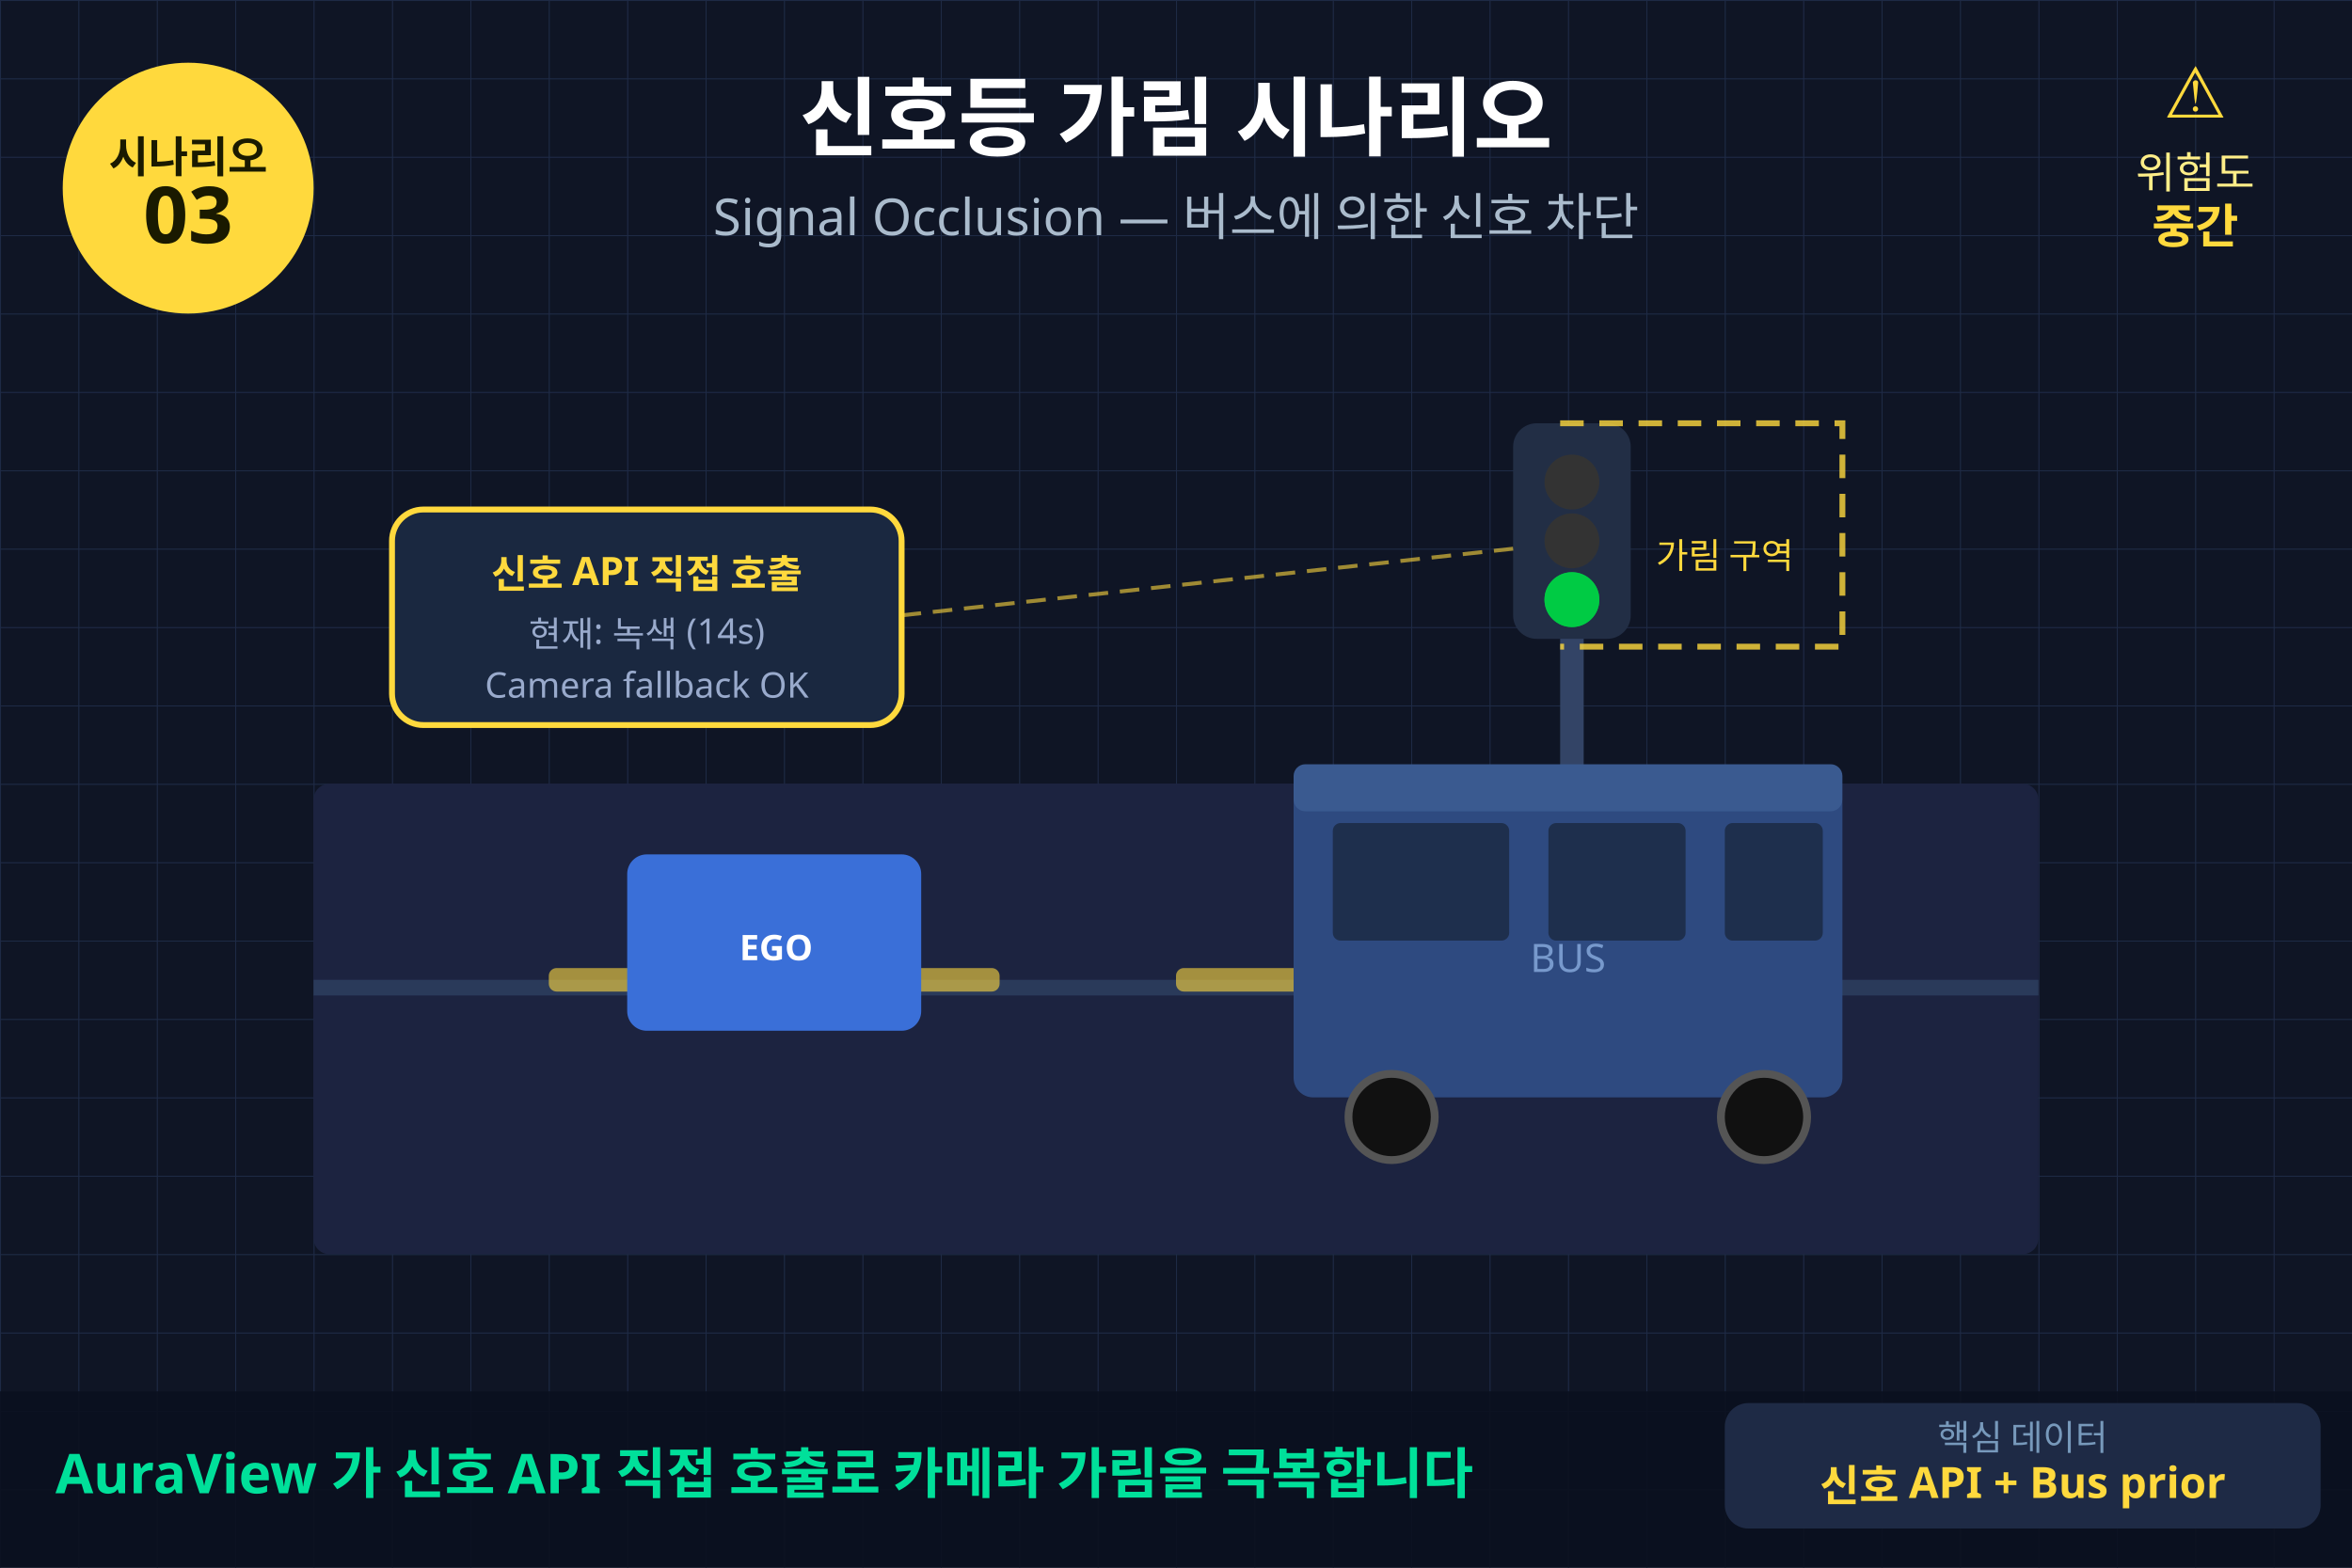
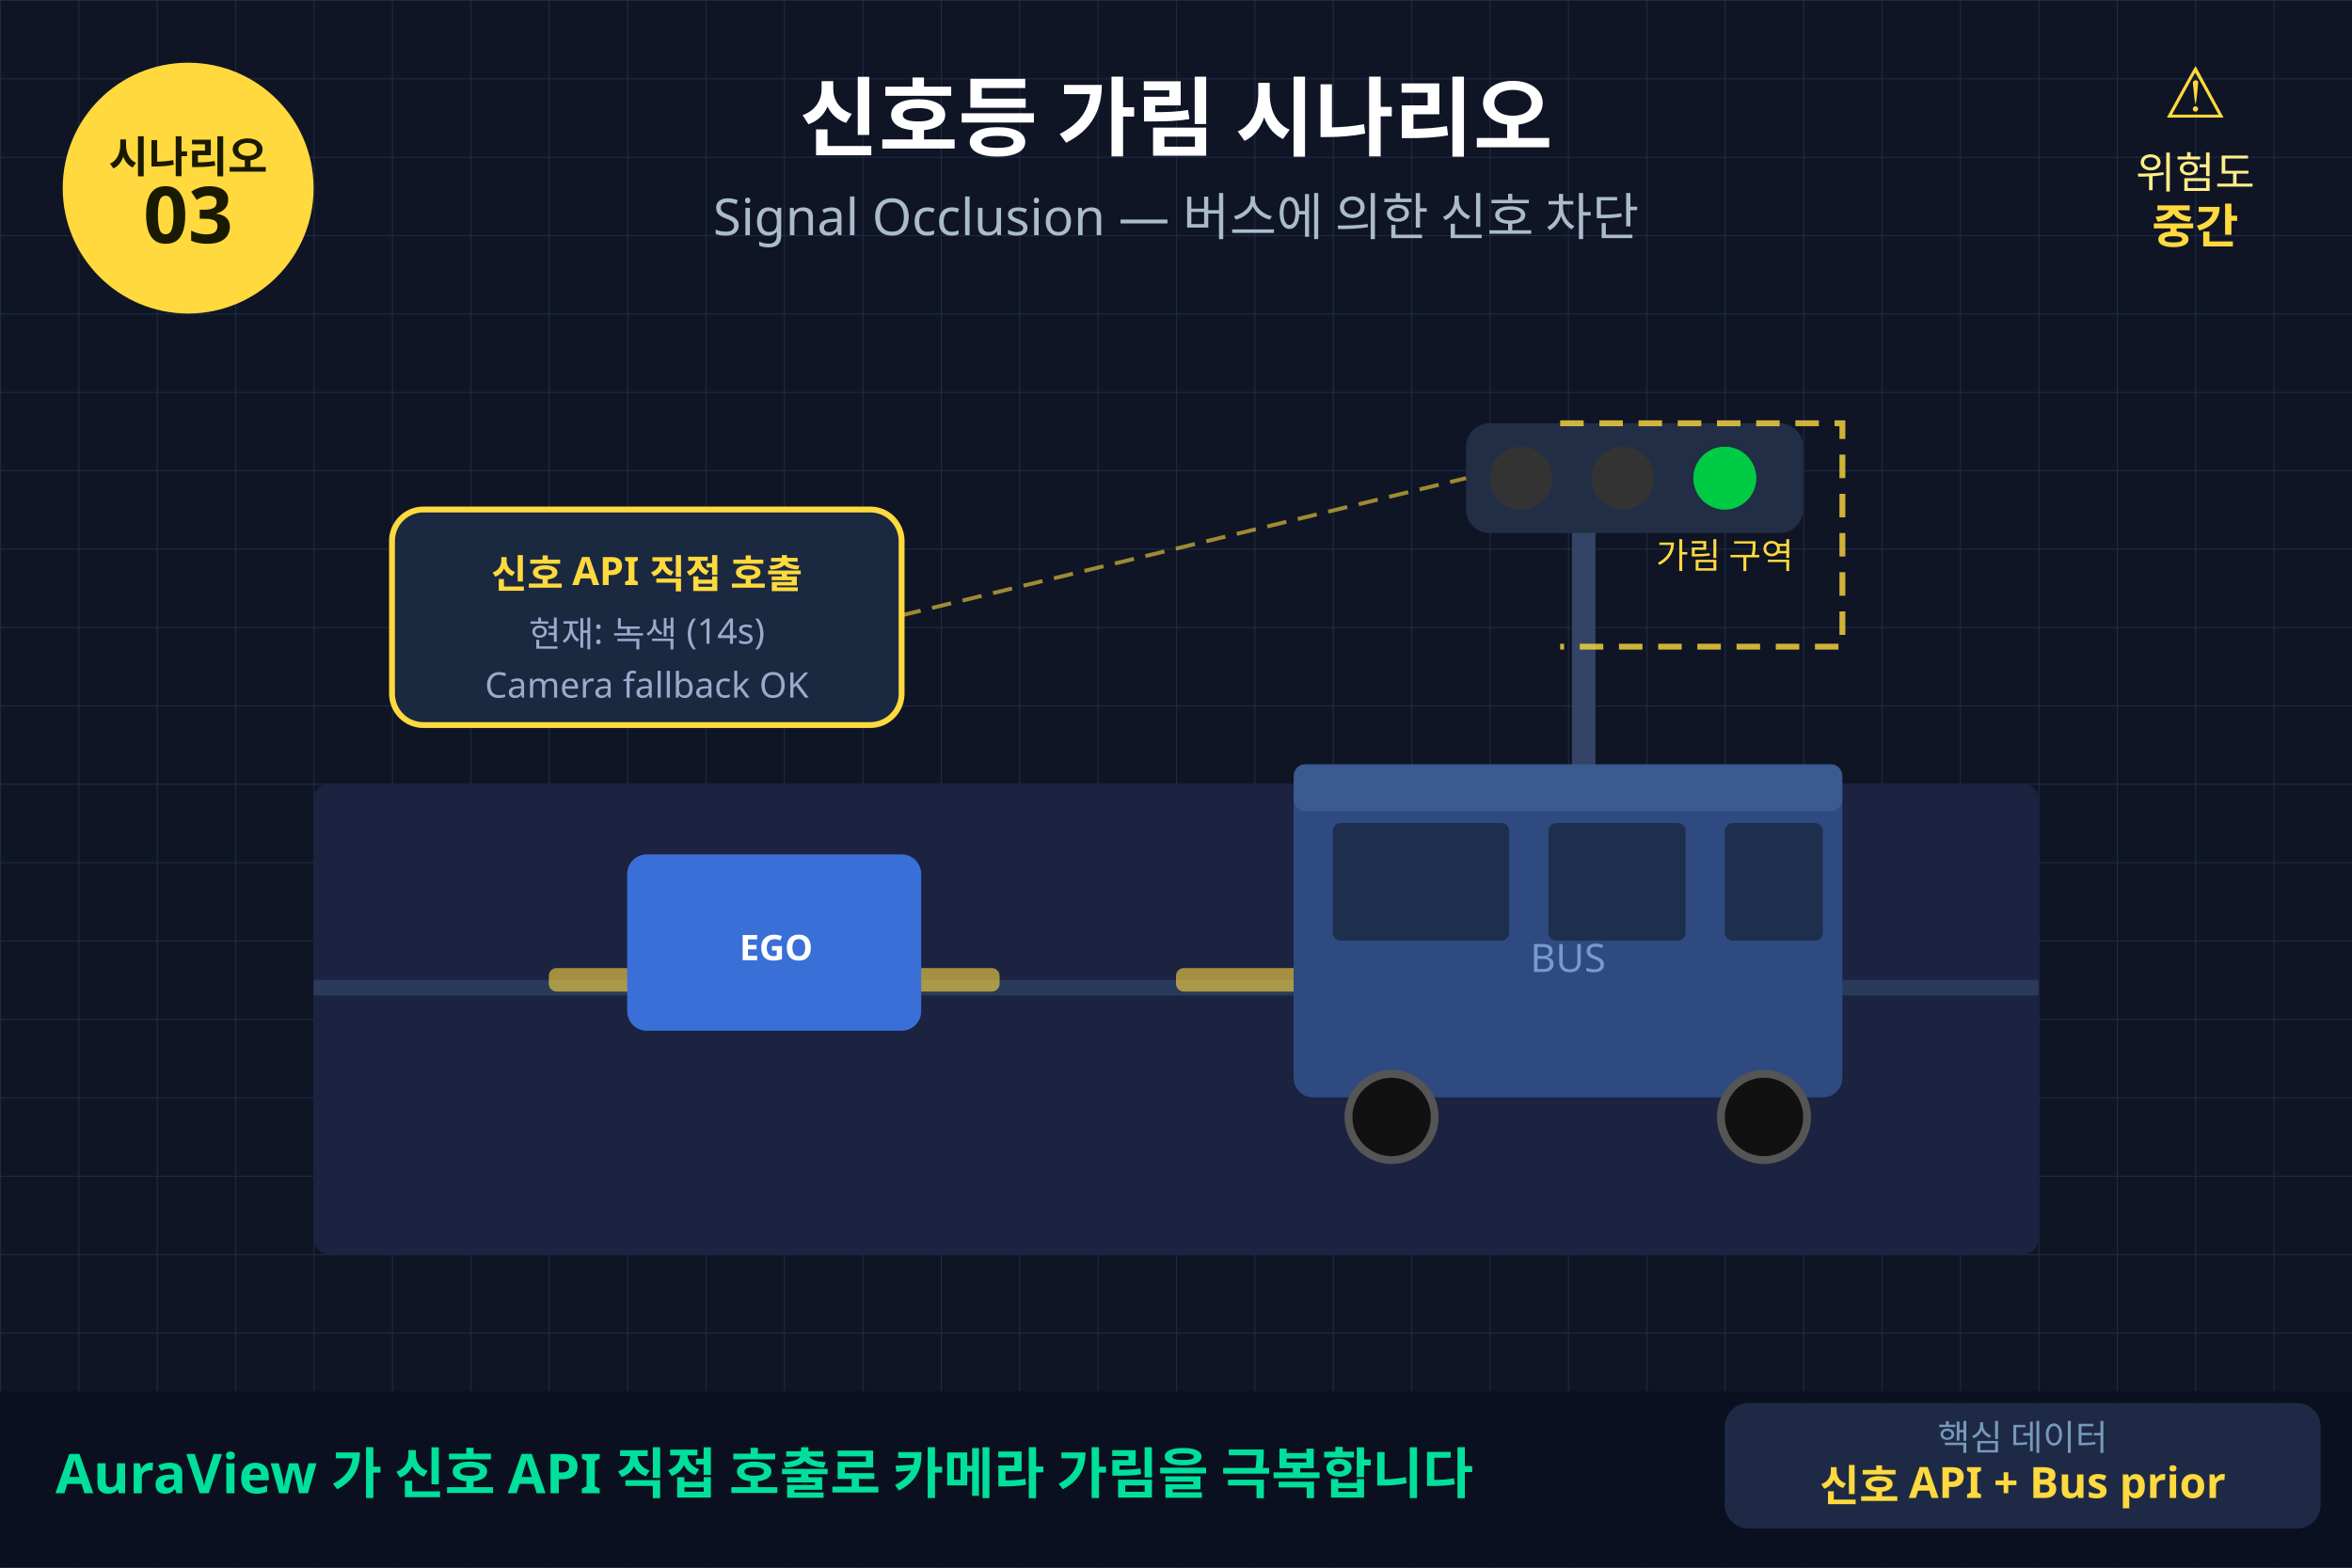
<svg xmlns="http://www.w3.org/2000/svg" viewBox="0 0 600 400" width="600" height="400" font-family="'Malgun Gothic','Apple SD Gothic Neo','Noto Sans KR',sans-serif">
  <rect width="600" height="400" fill="#0F1525" />
  <defs>
    <pattern id="grid3" width="20" height="20" patternUnits="userSpaceOnUse">
      <path d="M20 0 L0 0 0 20" fill="none" stroke="#1E2A45" stroke-width="0.5" />
    </pattern>
  </defs>
  <rect width="600" height="400" fill="url(#grid3)" />
  <circle cx="48" cy="48" r="32" fill="#FFD93D" />
  <text x="48" y="44" text-anchor="middle" font-size="11" fill="#1A1A00" font-weight="700">시나리오</text>
  <text x="48" y="62" text-anchor="middle" font-size="20" fill="#1A1A00" font-weight="900">03</text>
  <text x="300" y="38" text-anchor="middle" font-size="22" font-weight="800" fill="white">신호등 가림 시나리오</text>
  <text x="300" y="60" text-anchor="middle" font-size="13" fill="#AABBCC">Signal Occlusion — 버스에 의한 신호 차단</text>
  <text x="560" y="30" text-anchor="middle" font-size="18" fill="#FFD93D">⚠</text>
  <text x="560" y="48" text-anchor="middle" font-size="11" fill="#FFEE88">위험도</text>
  <text x="560" y="62" text-anchor="middle" font-size="12" fill="#FFD93D" font-weight="700">중간</text>
  <rect x="80" y="200" width="440" height="120" rx="4" fill="#1C2340" />
  <rect x="80" y="250" width="440" height="4" fill="#2A3A5A" />
  <rect x="140" y="247" width="35" height="6" rx="2" fill="#FFD93D" opacity="0.6" />
  <rect x="220" y="247" width="35" height="6" rx="2" fill="#FFD93D" opacity="0.6" />
  <rect x="300" y="247" width="35" height="6" rx="2" fill="#FFD93D" opacity="0.6" />
  <rect x="380" y="247" width="35" height="6" rx="2" fill="#FFD93D" opacity="0.6" />
-   <rect x="398" y="110" width="6" height="95" fill="#334466" />
-   <rect x="386" y="108" width="30" height="55" rx="6" fill="#222E45" />
-   <circle cx="401" cy="123" r="7" fill="#333" />
-   <circle cx="401" cy="138" r="7" fill="#333" />
-   <circle cx="401" cy="153" r="7" fill="#00CC44" opacity="0.9" />
+   <rect x="401" y="130" width="6" height="75" fill="#334466" />
+   <rect x="374" y="108" width="86" height="28" rx="6" fill="#222E45" />
+   <circle cx="388" cy="122" r="8" fill="#333" />
+   <circle cx="414" cy="122" r="8" fill="#333" />
+   <circle cx="440" cy="122" r="8" fill="#00CC44" opacity="0.9" />
  <rect x="330" y="200" width="140" height="80" rx="5" fill="#2E4A80" />
  <rect x="330" y="195" width="140" height="12" rx="3" fill="#3A5A90" />
  <rect x="340" y="210" width="45" height="30" rx="2" fill="#1A2840" opacity="0.8" />
  <rect x="395" y="210" width="35" height="30" rx="2" fill="#1A2840" opacity="0.8" />
  <rect x="440" y="210" width="25" height="30" rx="2" fill="#1A2840" opacity="0.8" />
  <circle cx="355" cy="285" r="11" fill="#111" stroke="#555" stroke-width="2" />
  <circle cx="450" cy="285" r="11" fill="#111" stroke="#555" stroke-width="2" />
  <text x="400" y="248" text-anchor="middle" font-size="10" fill="#7799CC">BUS</text>
  <path d="M 398 108 L 470 108 L 470 165 L 398 165" fill="none" stroke="#FFD93D" stroke-width="1.5" stroke-dasharray="6,4" opacity="0.8" />
  <text x="440" y="145" text-anchor="middle" font-size="9" fill="#FFD93D">가림 구역</text>
  <rect x="100" y="130" width="130" height="55" rx="8" fill="#1A2840" stroke="#FFD93D" stroke-width="1.5" />
  <text x="165" y="150" text-anchor="middle" font-size="10" fill="#FFD93D" font-weight="700">신호 API 직접 호출</text>
  <text x="165" y="165" text-anchor="middle" font-size="9" fill="#99AACC">현재: 녹색 (14s)</text>
  <text x="165" y="178" text-anchor="middle" font-size="9" fill="#99AACC">Camera fallback OK</text>
-   <line x1="230" y1="157" x2="386" y2="140" stroke="#FFD93D" stroke-width="1" stroke-dasharray="5,3" opacity="0.6" />
+   <line x1="230" y1="157" x2="374" y2="122" stroke="#FFD93D" stroke-width="1" stroke-dasharray="5,3" opacity="0.6" />
  <rect x="160" y="218" width="75" height="45" rx="5" fill="#3A6FD8" />
  <text x="198" y="245" text-anchor="middle" font-size="9" fill="white" font-weight="700">EGO</text>
-   <circle cx="401" cy="153" r="7" fill="#00CC44" opacity="0.9">
+   <circle cx="440" cy="122" r="8" fill="#00CC44" opacity="0.9">
    <animate attributeName="opacity" values="0.3;1;0.3" dur="1.8s" repeatCount="indefinite" />
  </circle>
  <rect x="0" y="355" width="600" height="45" fill="#0A0F1E" opacity="0.9" />
  <text x="195" y="381" text-anchor="middle" font-size="14" fill="#00E09A" font-weight="600">AuraView 가 신호 API 직접 호출로 카메라 가림을 극복합니다</text>
  <rect x="440" y="358" width="152" height="32" rx="6" fill="#1E2A45" />
  <text x="516" y="370" text-anchor="middle" font-size="9" fill="#7799BB">핵심 데이터</text>
  <text x="516" y="383" text-anchor="middle" font-size="11" fill="#FFD93D" font-weight="700">신호 API + Bus prior</text>
</svg>
